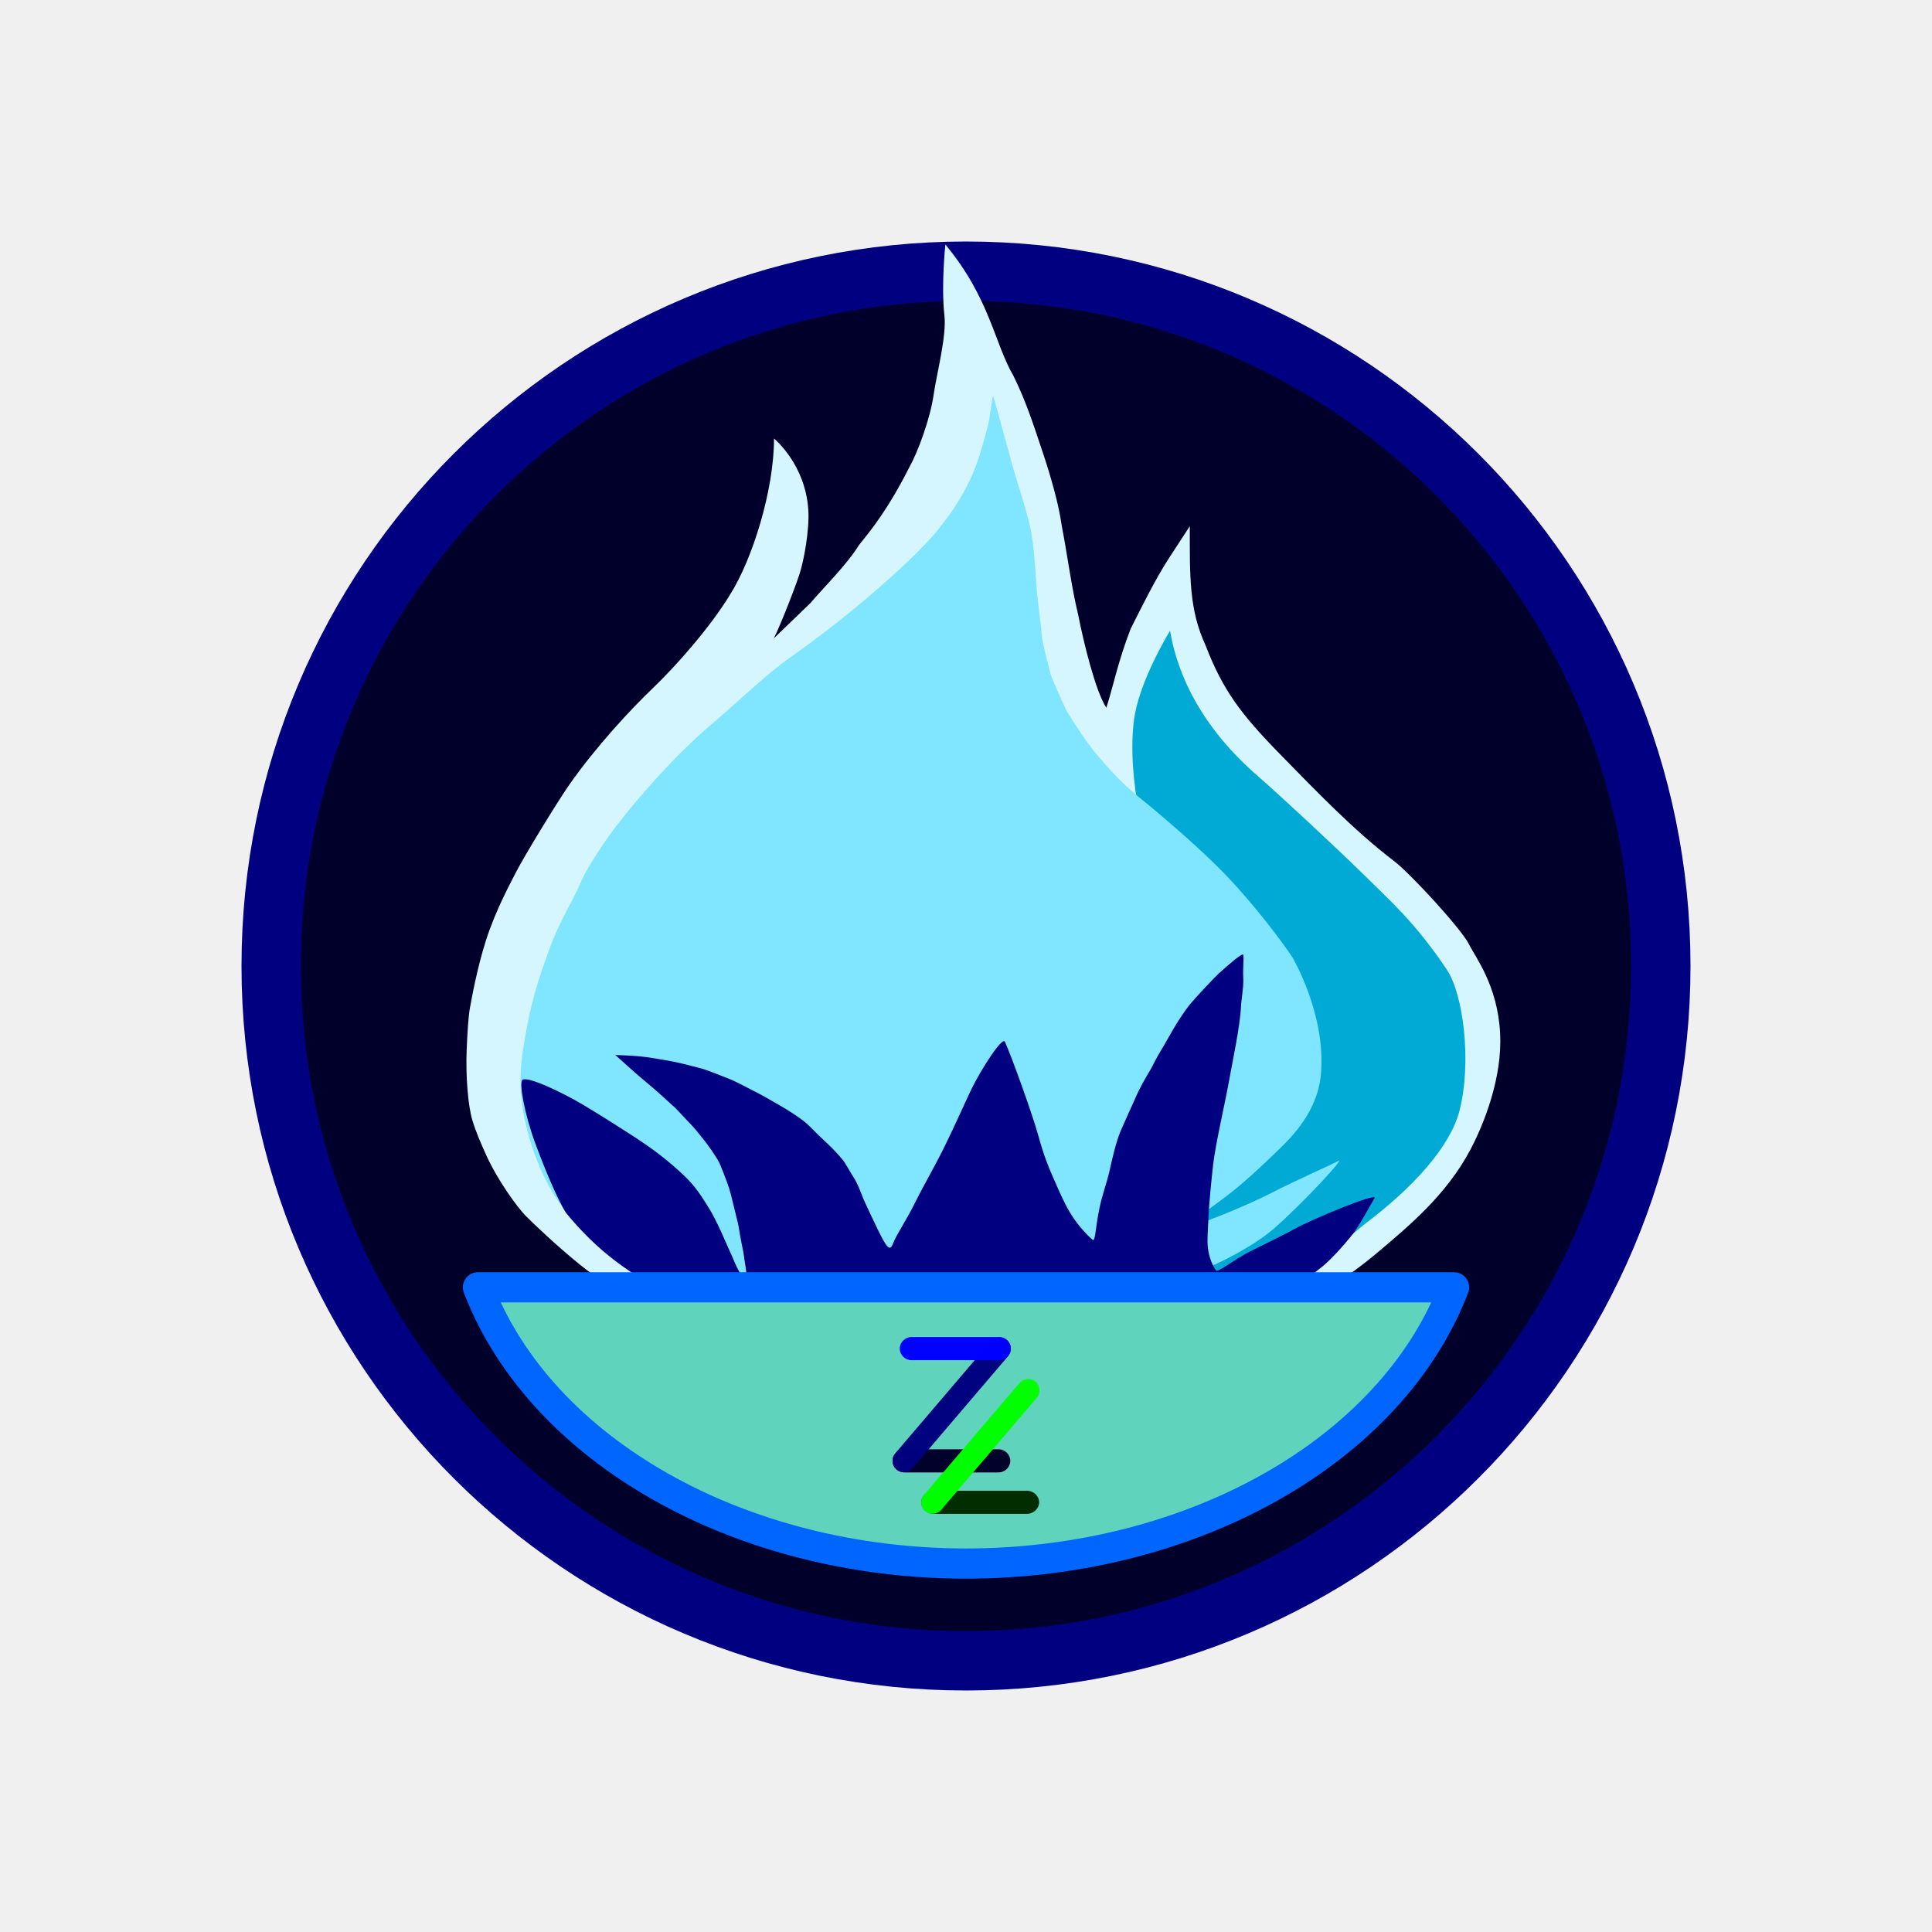
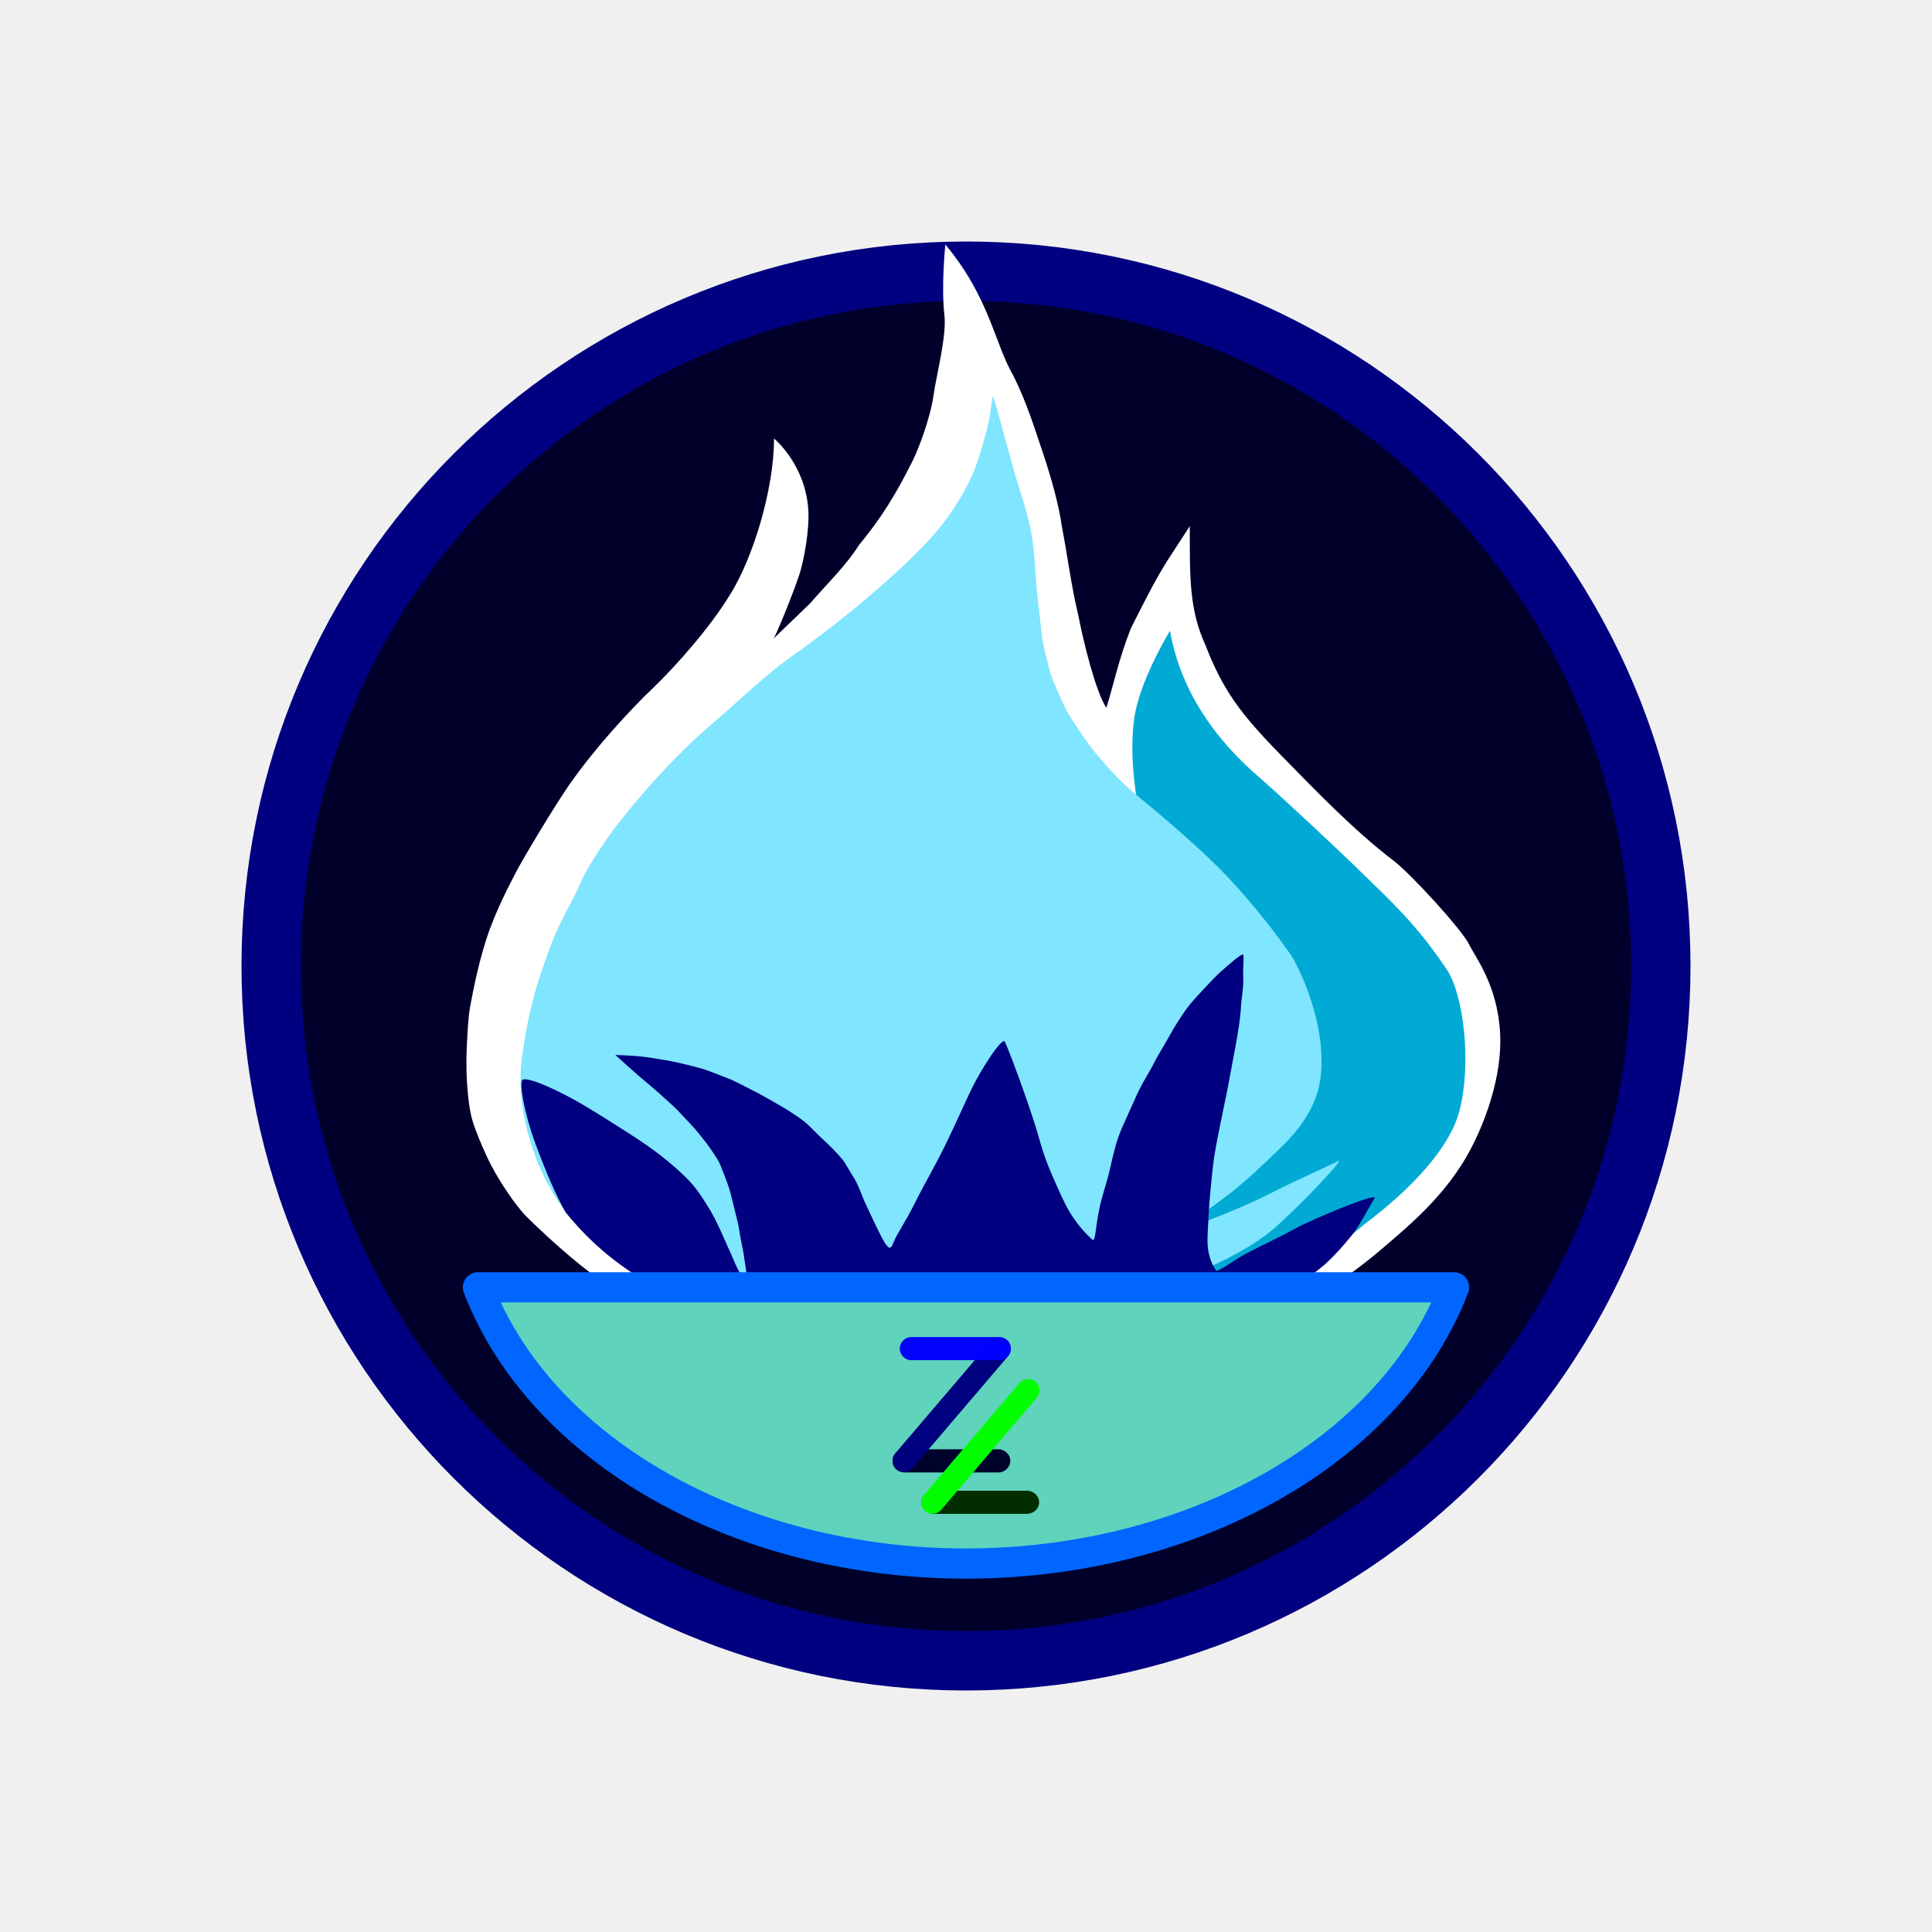
<svg xmlns="http://www.w3.org/2000/svg" width="1200" height="1200" version="1.1" viewBox="0 0 1200 1200">
+   <g transform="matrix(4.5589 0 0 4.5589 -1544.9 -359.49)" />
  <g transform="matrix(.75 0 0 .75 150 150)">
-     <g transform="matrix(4.5589 0 0 4.5589 -1544.9 -359.49)" />
    <circle cx="600" cy="600" r="575.41" fill="#00002b" stroke="#000080" stroke-linecap="round" stroke-linejoin="round" stroke-width="49.17" />
-     <path d="m582.91 2.51s-3.589 33.91-0.785 58.607c1.957 17.234-6.548 48.969-8.896 65.595-2.831 20.039-13.312 48.131-19.948 59.814-17.347 34.424-31.085 51.494-41.941 64.902-10.316 16.68-29.649 35.524-40.253 48.068l-30.742 29.634c0.674 1.053 15.935-35.898 21.709-53.502 3.851-11.742 8.338-36.994 7.373-53.056-2.289-38.118-28.42-59.408-28.42-59.408 0.021 42.475-17.754 99.85-36.468 129.37-16.215 26.749-44.711 59.046-63.945 77.42-17.98 17.176-47.302 48.638-69.27 80.129-10.311 14.781-38.509 61.115-44.577 73.362-2.864 5.78-16.099 29.662-24.24 55.143-7.684 24.052-12.005 49.134-13.381 56.415-1.124 5.944-2.09 20.316-2.647 34.075-0.891 22.014 1.097 46.576 4.704 58.629 2.8 9.357 7.345 19.897 11.651 29.315 9.509 20.801 25.506 42.728 32.506 49.857 6.234 6.349 25.602 24.833 45.033 40.546 16.993 13.742 44.132 31.181 58.246 39.212 15.967 9.085 42.849 20.988 57.231 26.579 10.499 5.073 40.487 12.615 40.487 12.615s352.63 5.03 362.34 0c65.641-34.01 112.16-62.986 143.7-89.867 23.103-19.69 55.022-45.584 75.261-83.728 11.928-22.48 26.595-60.53 24.706-96.468-2.087-39.724-20.304-62.68-25.871-73.916-6.068-12.247-47.945-58.071-62.279-68.995-33.227-25.321-64.694-58.238-93.455-87.587-32.919-33.592-47.967-53.509-62.343-90.799-13.58-29.406-13.077-56.234-13.056-98.71l-16.962 26.023c-11.905 18.264-23.2 41.57-31.976 58.865-10.447 26.904-14.404 47.516-20.181 65.507-8.918-13.649-18.774-53.724-23.356-77.239-5.594-22.882-8.498-47.181-13.636-73.819-2.243-16.814-8.976-40.573-15.752-60.714-7.624-22.663-13.701-41.966-24.178-63.097-15.823-27.057-19.472-64.38-56.384-108.78z" fill="#d5f6ff" />
+     <path d="m582.91 2.51s-3.589 33.91-0.785 58.607c1.957 17.234-6.548 48.969-8.896 65.595-2.831 20.039-13.312 48.131-19.948 59.814-17.347 34.424-31.085 51.494-41.941 64.902-10.316 16.68-29.649 35.524-40.253 48.068l-30.742 29.634c0.674 1.053 15.935-35.898 21.709-53.502 3.851-11.742 8.338-36.994 7.373-53.056-2.289-38.118-28.42-59.408-28.42-59.408 0.021 42.475-17.754 99.85-36.468 129.37-16.215 26.749-44.711 59.046-63.945 77.42-17.98 17.176-47.302 48.638-69.27 80.129-10.311 14.781-38.509 61.115-44.577 73.362-2.864 5.78-16.099 29.662-24.24 55.143-7.684 24.052-12.005 49.134-13.381 56.415-1.124 5.944-2.09 20.316-2.647 34.075-0.891 22.014 1.097 46.576 4.704 58.629 2.8 9.357 7.345 19.897 11.651 29.315 9.509 20.801 25.506 42.728 32.506 49.857 6.234 6.349 25.602 24.833 45.033 40.546 16.993 13.742 44.132 31.181 58.246 39.212 15.967 9.085 42.849 20.988 57.231 26.579 10.499 5.073 40.487 12.615 40.487 12.615s352.63 5.03 362.34 0c65.641-34.01 112.16-62.986 143.7-89.867 23.103-19.69 55.022-45.584 75.261-83.728 11.928-22.48 26.595-60.53 24.706-96.468-2.087-39.724-20.304-62.68-25.871-73.916-6.068-12.247-47.945-58.071-62.279-68.995-33.227-25.321-64.694-58.238-93.455-87.587-32.919-33.592-47.967-53.509-62.343-90.799-13.58-29.406-13.077-56.234-13.056-98.71l-16.962 26.023c-11.905 18.264-23.2 41.57-31.976 58.865-10.447 26.904-14.404 47.516-20.181 65.507-8.918-13.649-18.774-53.724-23.356-77.239-5.594-22.882-8.498-47.181-13.636-73.819-2.243-16.814-8.976-40.573-15.752-60.714-7.624-22.663-13.701-41.966-24.178-63.097-15.823-27.057-19.472-64.38-56.384-108.78z" fill="#fff" />
    <path d="m668.8 863.66s62.161 5.91 108.91 14.474c21.482 3.935 44.214 11.952 49.976 9.082 21.73-10.823 71.577-47.144 101.86-73.014 41.584-31.214 71.606-64.973 79.15-94.402 10.317-40.251 3.097-96.422-10.357-116.59-25.604-38.377-47.125-57.417-69.325-79.223-21.802-21.416-70.94-67.116-86.401-80.439-55.393-47.733-69.275-95.595-73.629-121.24 0 0-25.742 41.814-29.85 73.846-2.984 23.266-0.932 50.579 4.644 79.676 3.702 19.314 4.264 37.387 2.31 53.218-1.807 14.641-26.604 69.259-32.715 80.07-10.346 18.303-49.376 83.829-58.182 110.11-22.524 67.225-14.71 120.24 13.608 144.43z" fill="#00aad4" />
    <path d="m622.29 127.99c-1.101 3.195-1.782 15.313-4.566 26.045-2.5 9.635-5.543 20.768-9.205 30.953-11.315 31.472-35.281 57.92-35.281 57.92-17.967 20.937-66.957 65.298-119.01 101.66-18.755 13.104-43.31 36.781-63.908 54.314-16.316 13.888-31.425 29.051-44.15 42.863-23.376 25.373-38.709 46.191-38.709 46.191s-20.733 28.067-27.541 45.002c-4.946 12.303-15.959 28.209-24.922 53.082-8.766 24.325-15.812 42.95-22.219 86.006-3.297 22.156-1.569 43.008 3.545 62.984 7.571 29.576 20.514 56.267 39.922 77.898 23.126 25.775 52.983 42.977 76.725 57.166 29.055 17.364 55.426 24.131 55.426 24.131 16.247-4.427 42.163-12.634 65.229-17.678 15.127-3.308 35.056-6.381 58.381-7.993 24.056-1.776 51.683-4.162 79.835-4.278 31.861-0.71 65.062 0.657 80.231 2.104 14.316 1.259 30.591 3.148 34.665 3.334 14.216 1.024 41.324-7.794 69.561-18.414 15.4-5.792 42.88-19.862 59.631-34.631 23.765-20.952 59.972-59.902 51.797-54.934-3.162 1.922-36.799 16.907-52.684 25.125-37.078 19.182-87.738 35.832-87.738 35.832s15.597-6.96 49.535-32.957c12.894-9.877 27.207-23.063 44.76-40.197 19.618-19.15 30.621-38.719 32.418-60.68 4.043-49.407-23.758-96.137-23.758-96.137s-20.684-31.307-53.043-65.891c-18.381-19.645-51.712-48.633-72.416-65.363-14.395-11.632-25.48-23.371-37.527-37.852-8.428-10.131-16-22.308-23.671-34.333 0 0-11.074-23.382-13.753-31.607-1.489-7.054-6.663-24.339-7.211-32.655-0.548-8.306-2.203-17.62-3.692-32.858-1.49-15.243-2.053-39.562-5.994-56.416-4.532-19.38-9.561-32.604-14.205-49.33-5.946-21.415-16.092-59.482-16.461-58.412z" fill="#80e5ff" />
    <path d="m360.07 874.63c-38.26-18.467-66.29-39.411-91.601-70.548-7.502-12.718-16.266-33.263-24.997-56.779-9.206-24.794-13.468-49.804-11.006-52.803 3.242-3.948 32.328 9.566 51.437 21.048 14.208 8.537 25.439 15.696 37.437 23.394 6.133 3.934 22.205 14.19 36.505 26.768 5.84 5.137 11.727 10.469 16.068 15.684 6.922 8.316 11.095 16.055 13.789 20.129 1.809 2.734 6.379 11.669 9.362 18.278 3.629 8.04 5.698 12.695 7.564 17 2.055 3.761 6.125 16.372 11.207 21.227 4.875 4.657 0.82-11.729 0.335-17.635-0.084-1.022-1.187-6.799-2.436-12.866-1.117-5.425-1.946-12.134-2.671-14.832-0.627-2.333-2.883-11.498-4.301-17.507-1.034-4.38-2.12-8.677-3.001-11.355-2.122-6.455-7.413-19.771-8.326-21.46-2.925-5.413-9.562-14.874-13.842-20.041-3.242-3.914-6.024-7.727-10.166-11.914-3.408-3.445-10.201-11.033-12.214-12.878-3.082-2.826-15.031-13.906-22.541-20.069-10.775-8.843-21.276-18.678-27.075-23.769 0 0 13.14 0.439 19.267 1.022 9.333 0.888 18.7 2.722 21.478 3.163 13.434 2.133 26.441 6.031 29.856 6.822 4.361 1.01 14.958 5.374 22.488 8.269 6.728 2.586 16.595 8.059 20.293 9.874 7.778 3.817 15.741 8.529 21.752 11.987 7.904 4.547 17.399 10.48 23.262 15.585 3.407 2.966 8.237 8.297 13.074 12.736 5.797 5.321 11.868 11.277 16.407 16.854 3.297 4.051 6.128 10.048 9.096 14.449 4.092 6.068 7.454 16.366 9.285 20.306 18.983 40.857 20.525 43.538 24.249 33.819 2.282-5.955 10.232-17.541 17.448-32.063 7.773-15.643 16.719-30.712 24.839-47.302 9.993-20.418 15.883-34.278 21.975-46.912 8.029-16.65 25.738-44.143 27.848-39.571 5.418 11.742 22.813 60.078 27.766 78.01 4.464 16.162 7.677 24.017 11.396 32.606 3.284 7.583 7.063 16.274 10.996 24.088 9.435 18.743 22.554 29.381 22.554 29.381 2.272 1.341 2.164-9.762 5.563-26.084 2.576-12.369 5.915-20.136 8.581-31.945 1.832-8.114 4.988-22.84 9.191-32.593 4.099-9.513 8.422-18.763 11.484-25.653 4.21-9.885 8.744-17.422 12.678-24.085 2.668-4.519 4.903-9.856 8.675-15.887 3.257-5.207 6.978-12.208 10.566-18.291 3.468-5.881 9.204-14.926 14.329-21.143 4.372-5.303 19.945-21.899 23.447-25.041 8.624-7.737 16.976-14.982 19.737-15.698 1.47-0.381-0.073 10.538 0.439 19.727 0.419 7.522-1.665 17.785-1.872 23.13-0.633 16.303-7.319 47.032-10.516 65.128-2.208 12.501-10.787 50.018-12.545 66.001-1.314 11.949-3.456 31.62-4.023 46.753-0.24 6.402-1.209 15.771-0.281 22.718 1.095 8.193 3.848 14.143 6.556 18.158 1.578 2.339 15.215-9.124 28.23-15.576 14.597-7.237 29.715-14.599 37.258-18.88 12.569-7.133 69.396-30.842 65.902-25.218-5.208 8.382-12.462 22.812-18.839 30.721-7.389 9.165-16.325 18.977-23.337 24.984-4.636 3.769-22.509 18.149-35.471 26.536-11.434 7.398-29.9 19.624-33.588 19.624h-418.7c-18.563-6.114-29.772-8.982-48.325-19.58z" fill="#000080" />
    <path d="m195.81 866.11a421.12 316.37 0 0 0 404.19 228.77 421.12 316.37 0 0 0 404.19-228.77z" fill="#5fd3bc" stroke="#06f" stroke-linejoin="round" stroke-width="25" />
    <g transform="matrix(.65823 0 0 .65823 495.5 876)" shape-rendering="auto">
      <path d="m81.145 188.74c-8.045 0-14.815 6.649-14.815 14.551 0 7.902 6.77 14.553 14.815 14.553h118.54c8.045 0 14.815-6.651 14.815-14.553 0-7.902-6.77-14.551-14.815-14.551z" color="#000000" color-rendering="auto" dominant-baseline="auto" fill="#00002b" image-rendering="auto" opacity=".99" solid-color="#000000" stop-color="#000000" style="font-feature-settings:normal;font-variant-alternates:normal;font-variant-caps:normal;font-variant-east-asian:normal;font-variant-ligatures:normal;font-variant-numeric:normal;font-variant-position:normal;font-variation-settings:normal;inline-size:0;isolation:auto;mix-blend-mode:normal;shape-margin:0;shape-padding:0;text-decoration-color:#000000;text-decoration-line:none;text-decoration-style:solid;text-indent:0;text-orientation:mixed;text-transform:none;white-space:normal" />
      <path d="m117.98 240.87c-8.349 0-15.376 6.651-15.376 14.553 0 7.902 7.027 14.551 15.376 14.551h117.42c8.349 0 15.376-6.649 15.376-14.551 0-7.902-7.027-14.553-15.376-14.553z" color="#000000" color-rendering="auto" dominant-baseline="auto" fill="#002b00" image-rendering="auto" opacity=".99" solid-color="#000000" stop-color="#000000" style="font-feature-settings:normal;font-variant-alternates:normal;font-variant-caps:normal;font-variant-east-asian:normal;font-variant-ligatures:normal;font-variant-numeric:normal;font-variant-position:normal;font-variation-settings:normal;inline-size:0;isolation:auto;mix-blend-mode:normal;shape-margin:0;shape-padding:0;text-decoration-color:#000000;text-decoration-line:none;text-decoration-style:solid;text-indent:0;text-orientation:mixed;text-transform:none;white-space:normal" />
      <path d="m210.21 51.287c-6.085-5.2-15.343-4.068-20.327 1.773l-120.08 140.74c-4.983 5.84-4.649 15.167 1.437 20.367 6.085 5.2 15.344 4.07 20.327-1.77l120.08-140.74c4.983-5.84 4.648-15.17-1.437-20.37z" color="#000000" color-rendering="auto" dominant-baseline="auto" fill="#000080" image-rendering="auto" opacity=".99" solid-color="#000000" stop-color="#000000" style="font-feature-settings:normal;font-variant-alternates:normal;font-variant-caps:normal;font-variant-east-asian:normal;font-variant-ligatures:normal;font-variant-numeric:normal;font-variant-position:normal;font-variation-settings:normal;inline-size:0;isolation:auto;mix-blend-mode:normal;shape-margin:0;shape-padding:0;text-decoration-color:#000000;text-decoration-line:none;text-decoration-style:solid;text-indent:0;text-orientation:mixed;text-transform:none;white-space:normal" />
      <path d="m90.003 47.53c-7.902 0-14.553 6.651-14.553 14.553 0 7.902 6.651 14.551 14.553 14.551h110.64c7.902 0 14.551-6.649 14.551-14.551s-6.649-14.553-14.551-14.553z" color="#000000" color-rendering="auto" dominant-baseline="auto" fill="#00f" image-rendering="auto" opacity=".99" solid-color="#000000" stop-color="#000000" style="font-feature-settings:normal;font-variant-alternates:normal;font-variant-caps:normal;font-variant-east-asian:normal;font-variant-ligatures:normal;font-variant-numeric:normal;font-variant-position:normal;font-variation-settings:normal;inline-size:0;isolation:auto;mix-blend-mode:normal;shape-margin:0;shape-padding:0;text-decoration-color:#000000;text-decoration-line:none;text-decoration-style:solid;text-indent:0;text-orientation:mixed;text-transform:none;white-space:normal" />
      <path d="m246.28 103.71c-6.085-5.2-15.343-4.068-20.327 1.773l-120.08 140.74c-4.983 5.84-4.649 15.167 1.437 20.367 6.085 5.2 15.344 4.07 20.327-1.77l120.08-140.74c4.983-5.84 4.648-15.17-1.437-20.37z" color="#000000" color-rendering="auto" dominant-baseline="auto" fill="#0f0" image-rendering="auto" opacity=".99" solid-color="#000000" stop-color="#000000" style="font-feature-settings:normal;font-variant-alternates:normal;font-variant-caps:normal;font-variant-east-asian:normal;font-variant-ligatures:normal;font-variant-numeric:normal;font-variant-position:normal;font-variation-settings:normal;inline-size:0;isolation:auto;mix-blend-mode:normal;shape-margin:0;shape-padding:0;text-decoration-color:#000000;text-decoration-line:none;text-decoration-style:solid;text-indent:0;text-orientation:mixed;text-transform:none;white-space:normal" />
    </g>
  </g>
  <text font-family="FreeSerif" font-size="10.583px" style="line-height:1.25;shape-inside:url(#rect1483);white-space:pre" xml:space="preserve" />
  <text font-family="FreeSerif" font-size="10.583px" style="line-height:1.25;shape-inside:url(#rect1489);white-space:pre" xml:space="preserve" />
</svg>
